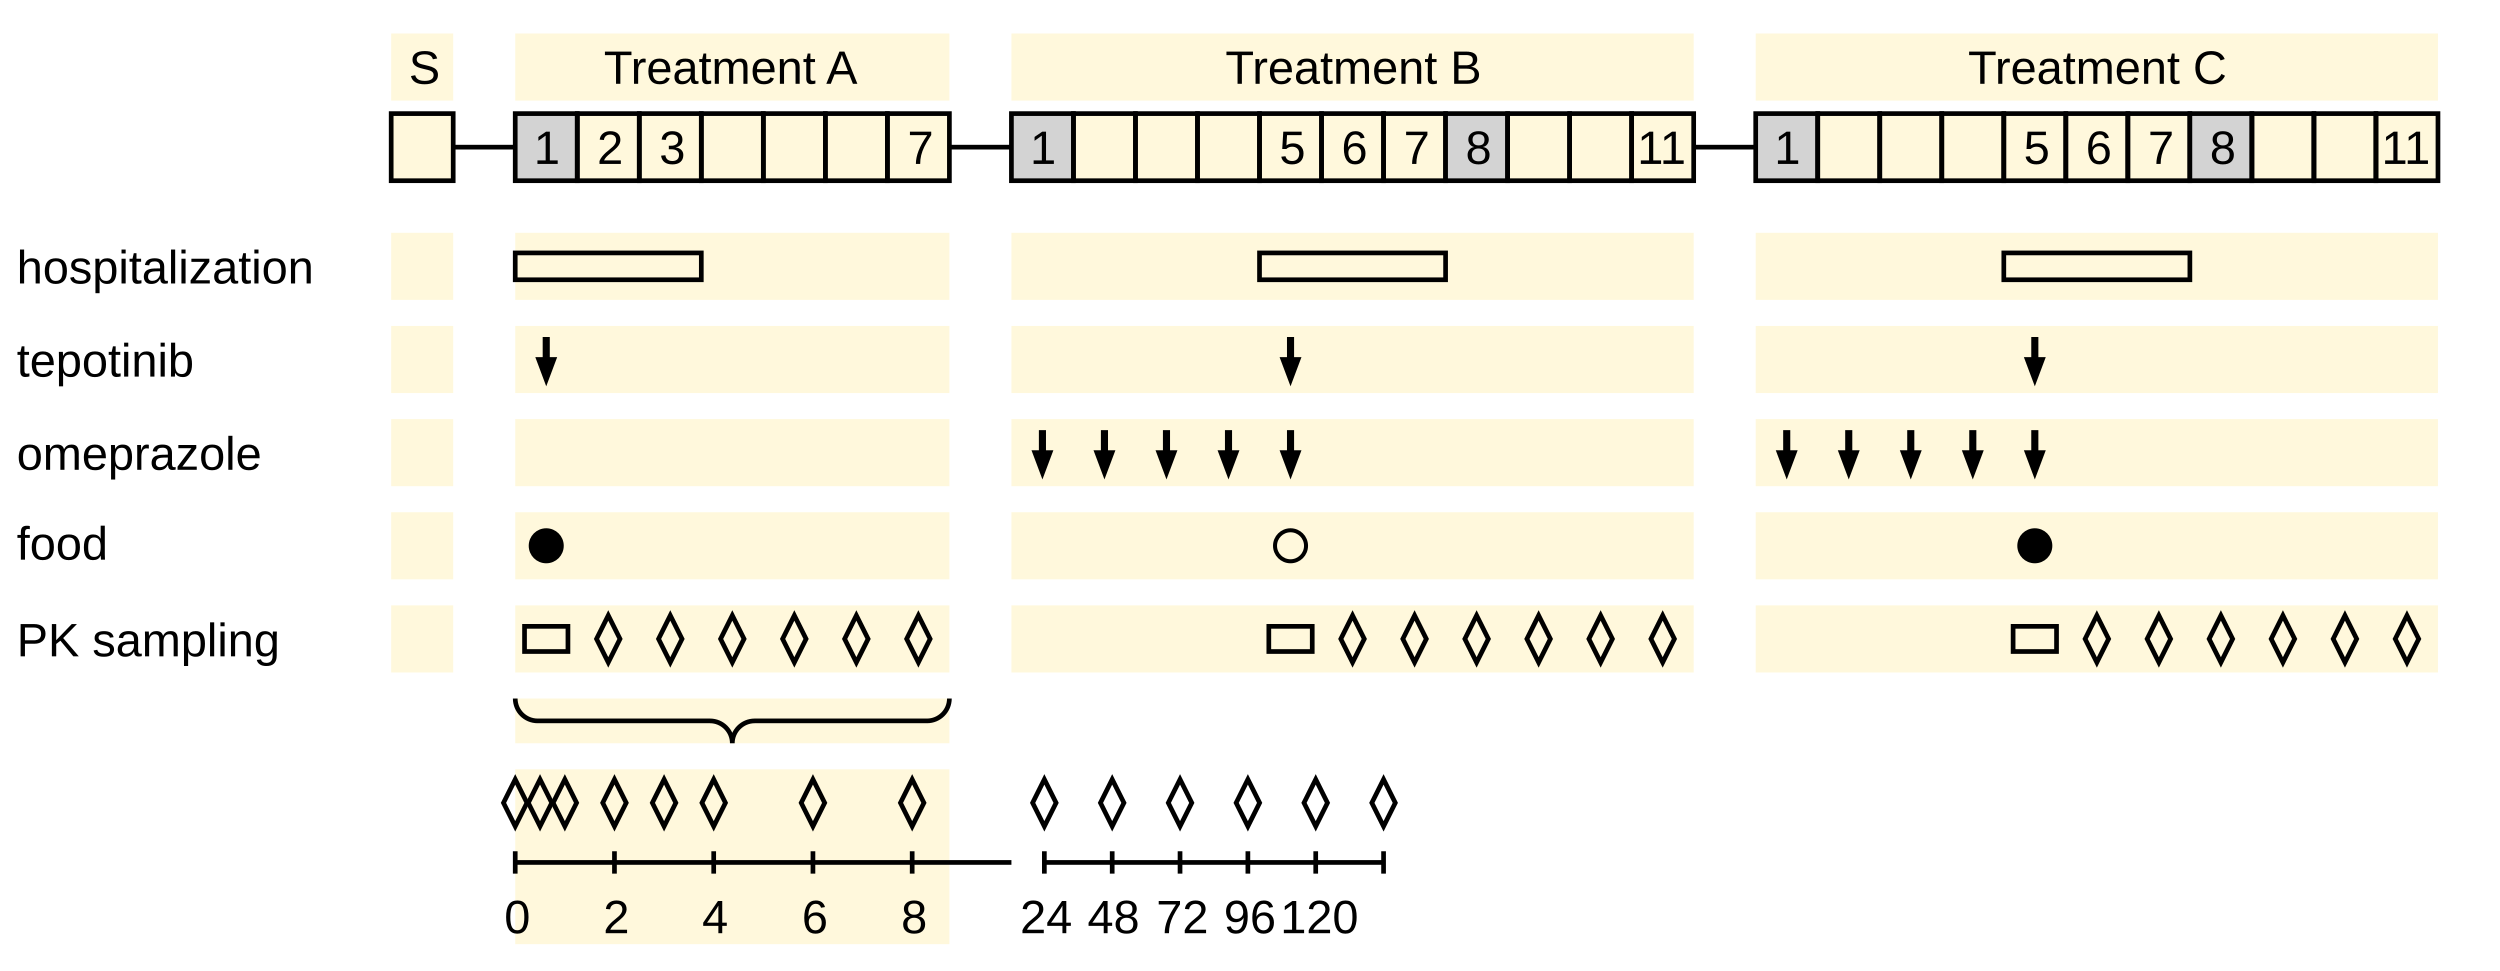
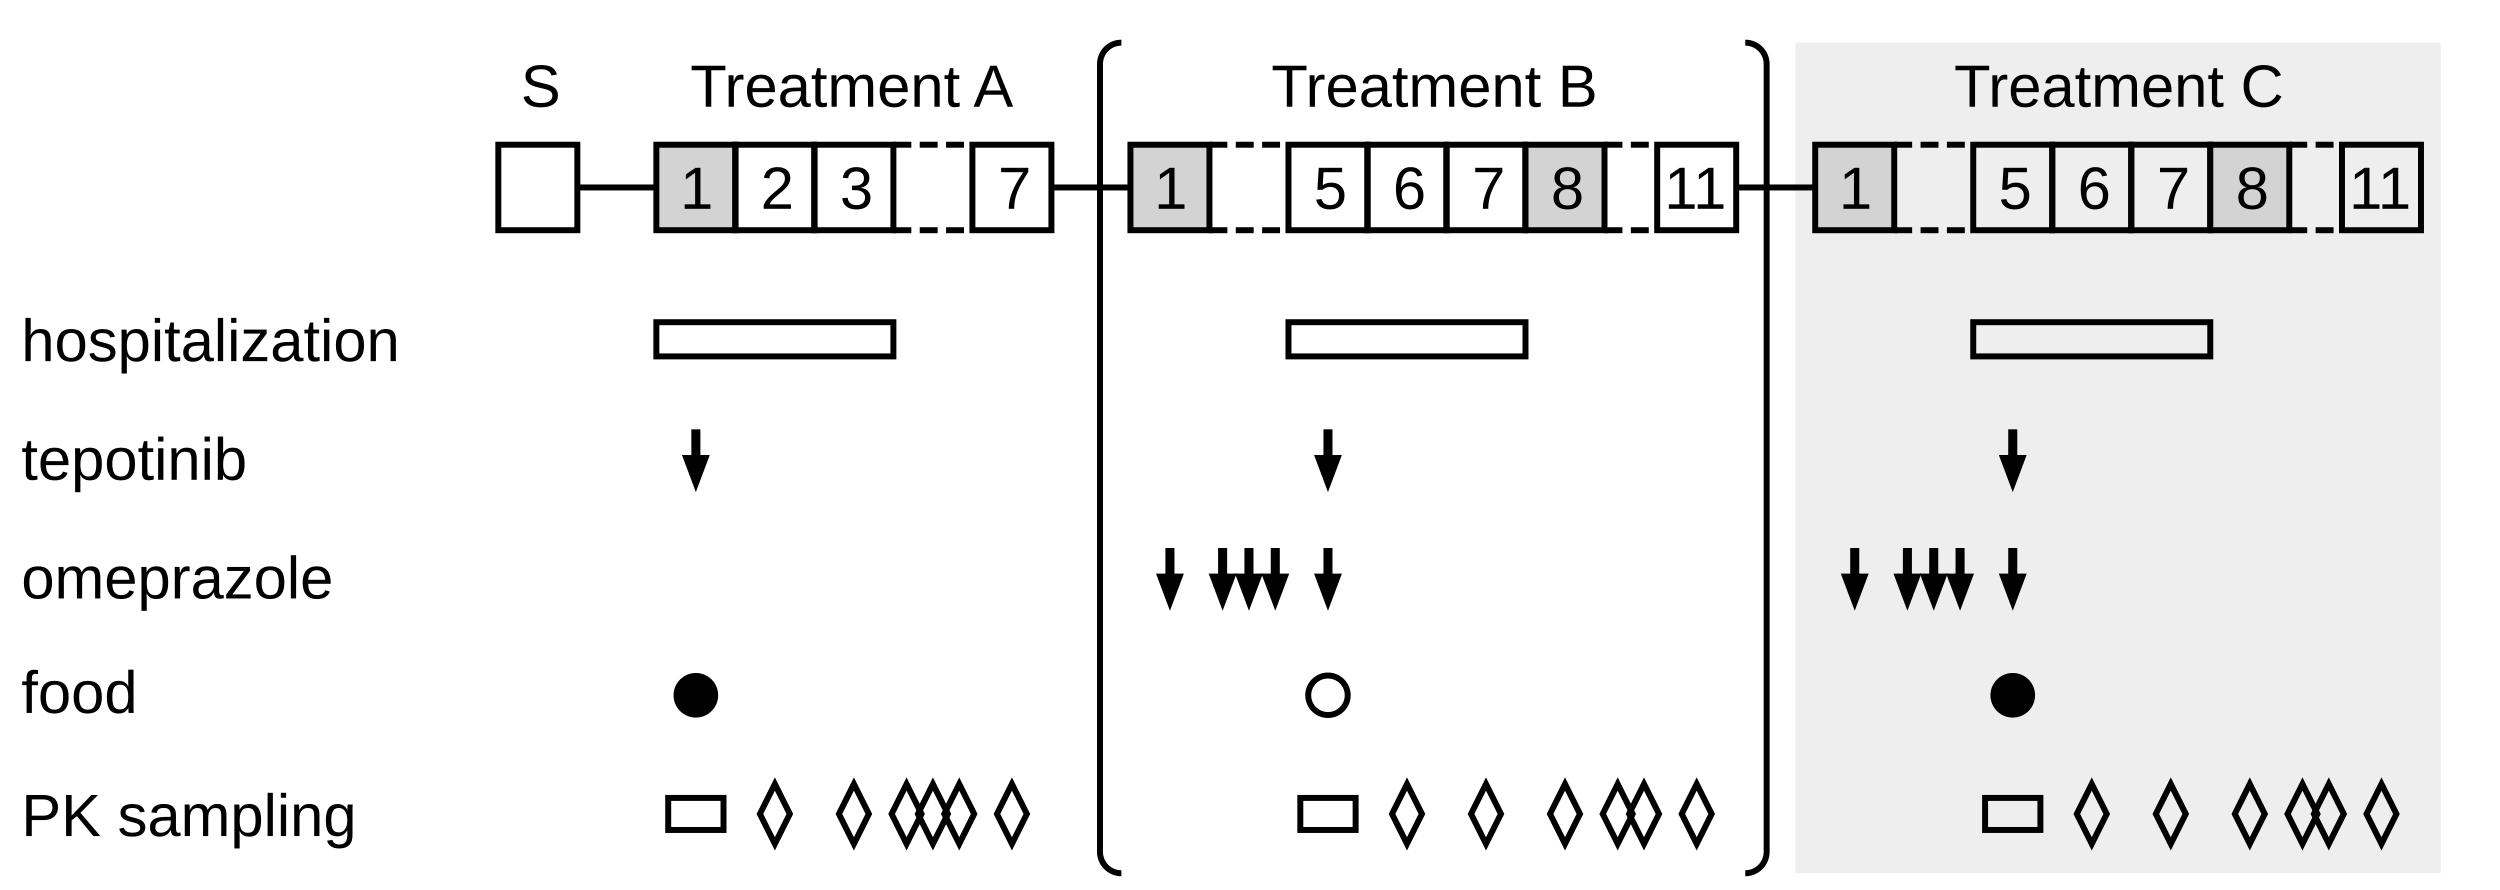
- <svg xmlns="http://www.w3.org/2000/svg" width="746.7" height="289.786">
+ <svg xmlns="http://www.w3.org/2000/svg" width="586.147" height="208.634">
  <style>text {font-family: Arial; font-size: 14px ;}</style>
-   <rect x="116.837" y="10" width="18.525" height="20.043" style="stroke:black;  stroke-width:0; fill:cornsilk;" />
+   <rect x="420.962" y="10" width="151.291" height="194.745" style="stroke:black;  stroke-width:0; fill:#eee;" />
+   <path d="M262.914, 10.0 A5.011, 5.011 0 0,0 257.903, 15.011L257.903, 199.734 A5.011, 5.011 0 0,0 262.914 204.745" style="stroke: black; stroke-width:1.4; fill:none" />
+   <path d="M409.194, 10.0 A5.011, 5.011 0 0,1 414.205, 15.011L414.205, 199.734 A5.011, 5.011 0 0,1 409.194 204.745" style="stroke: black; stroke-width:1.4; fill:none" />
  <text x="122.111" y="25.032">S</text>
-   <rect x="153.888" y="10" width="129.678" height="20.043" style="stroke:black;  stroke-width:0; fill:cornsilk;" />
-   <text x="180.367" y="25.032">Treatment A</text>
-   <rect x="302.091" y="10" width="203.779" height="20.043" style="stroke:black;  stroke-width:0; fill:cornsilk;" />
-   <text x="366.003" y="25.032">Treatment B</text>
-   <rect x="524.396" y="10" width="203.779" height="20.043" style="stroke:black;  stroke-width:0; fill:cornsilk;" />
-   <text x="587.826" y="25.032">Treatment C</text>
-   <rect x="116.837" y="33.932" width="18.525" height="20.043" style="stroke:black;  stroke-width:0; fill:cornsilk;" />
+   <text x="161.841" y="25.032">Treatment A</text>
+   <text x="298.077" y="25.032">Treatment B</text>
+   <text x="458.148" y="25.032">Treatment C</text>
  <rect x="116.837" y="33.932" width="18.525" height="20.043" style="stroke:black;  stroke-width:1.4; fill:none;" />
  <text x="126.1" y="48.964" />
  <line x1="135.362" y1="43.953" x2="153.888" y2="43.953" style="stroke:black; stroke-width:1.4; " />
-   <rect x="153.888" y="33.932" width="129.678" height="20.043" style="stroke:black;  stroke-width:0; fill:cornsilk;" />
  <rect x="153.888" y="33.932" width="18.525" height="20.043" style="stroke:black;  stroke-width:0; fill:lightgray;" />
  <rect x="153.888" y="33.932" width="18.525" height="20.043" style="stroke:black;  stroke-width:1.4; fill:none;" />
  <text x="159.459" y="48.964">1</text>
  <rect x="172.413" y="33.932" width="18.525" height="20.043" style="stroke:black;  stroke-width:1.4; fill:none;" />
  <text x="178.357" y="48.964">2</text>
  <rect x="190.938" y="33.932" width="18.525" height="20.043" style="stroke:black;  stroke-width:1.4; fill:none;" />
  <text x="196.92" y="48.964">3</text>
-   <rect x="209.464" y="33.932" width="18.525" height="20.043" style="stroke:black;  stroke-width:1.4; fill:none;" />
+   <line x1="209.464" y1="33.932" x2="215.639" y2="33.932" style="stroke:black; stroke-width:1.4; stroke-dasharray: 4.2 4.2" />
+   <line x1="209.464" y1="53.975" x2="215.639" y2="53.975" style="stroke:black; stroke-width:1.4; stroke-dasharray: 4.2 4.2" />
+   <text x="212.551" y="48.964" />
+   <line x1="215.639" y1="33.932" x2="221.814" y2="33.932" style="stroke:black; stroke-width:1.4; stroke-dasharray: 4.2 4.2" />
+   <line x1="215.639" y1="53.975" x2="221.814" y2="53.975" style="stroke:black; stroke-width:1.4; stroke-dasharray: 4.2 4.2" />
  <text x="218.727" y="48.964" />
+   <line x1="221.814" y1="33.932" x2="227.989" y2="33.932" style="stroke:black; stroke-width:1.4; stroke-dasharray: 4.2 4.2" />
+   <line x1="221.814" y1="53.975" x2="227.989" y2="53.975" style="stroke:black; stroke-width:1.4; stroke-dasharray: 4.2 4.2" />
+   <text x="224.902" y="48.964" />
  <rect x="227.989" y="33.932" width="18.525" height="20.043" style="stroke:black;  stroke-width:1.4; fill:none;" />
-   <text x="237.252" y="48.964" />
-   <rect x="246.515" y="33.932" width="18.525" height="20.043" style="stroke:black;  stroke-width:1.4; fill:none;" />
-   <text x="255.777" y="48.964" />
+   <text x="234.008" y="48.964">7</text>
+   <line x1="246.515" y1="43.953" x2="265.04" y2="43.953" style="stroke:black; stroke-width:1.4; " />
+   <rect x="265.04" y="33.932" width="18.525" height="20.043" style="stroke:black;  stroke-width:0; fill:lightgray;" />
  <rect x="265.04" y="33.932" width="18.525" height="20.043" style="stroke:black;  stroke-width:1.4; fill:none;" />
-   <text x="271.059" y="48.964">7</text>
-   <line x1="283.565" y1="43.953" x2="302.091" y2="43.953" style="stroke:black; stroke-width:1.4; " />
-   <rect x="302.091" y="33.932" width="203.779" height="20.043" style="stroke:black;  stroke-width:0; fill:cornsilk;" />
-   <rect x="302.091" y="33.932" width="18.525" height="20.043" style="stroke:black;  stroke-width:0; fill:lightgray;" />
+   <text x="270.611" y="48.964">1</text>
+   <line x1="283.565" y1="33.932" x2="289.741" y2="33.932" style="stroke:black; stroke-width:1.4; stroke-dasharray: 4.2 4.2" />
+   <line x1="283.565" y1="53.975" x2="289.741" y2="53.975" style="stroke:black; stroke-width:1.4; stroke-dasharray: 4.2 4.2" />
+   <text x="286.653" y="48.964" />
+   <line x1="289.741" y1="33.932" x2="295.916" y2="33.932" style="stroke:black; stroke-width:1.4; stroke-dasharray: 4.2 4.2" />
+   <line x1="289.741" y1="53.975" x2="295.916" y2="53.975" style="stroke:black; stroke-width:1.4; stroke-dasharray: 4.2 4.2" />
+   <text x="292.828" y="48.964" />
+   <line x1="295.916" y1="33.932" x2="302.091" y2="33.932" style="stroke:black; stroke-width:1.4; stroke-dasharray: 4.2 4.2" />
+   <line x1="295.916" y1="53.975" x2="302.091" y2="53.975" style="stroke:black; stroke-width:1.4; stroke-dasharray: 4.2 4.2" />
+   <text x="299.003" y="48.964" />
  <rect x="302.091" y="33.932" width="18.525" height="20.043" style="stroke:black;  stroke-width:1.4; fill:none;" />
-   <text x="307.662" y="48.964">1</text>
+   <text x="308.031" y="48.964">5</text>
  <rect x="320.616" y="33.932" width="18.525" height="20.043" style="stroke:black;  stroke-width:1.4; fill:none;" />
-   <text x="329.879" y="48.964" />
+   <text x="326.57" y="48.964">6</text>
  <rect x="339.142" y="33.932" width="18.525" height="20.043" style="stroke:black;  stroke-width:1.4; fill:none;" />
-   <text x="348.404" y="48.964" />
+   <text x="345.161" y="48.964">7</text>
+   <rect x="357.667" y="33.932" width="18.525" height="20.043" style="stroke:black;  stroke-width:0; fill:lightgray;" />
  <rect x="357.667" y="33.932" width="18.525" height="20.043" style="stroke:black;  stroke-width:1.4; fill:none;" />
-   <text x="366.93" y="48.964" />
-   <rect x="376.192" y="33.932" width="18.525" height="20.043" style="stroke:black;  stroke-width:1.4; fill:none;" />
-   <text x="382.133" y="48.964">5</text>
-   <rect x="394.718" y="33.932" width="18.525" height="20.043" style="stroke:black;  stroke-width:1.4; fill:none;" />
-   <text x="400.672" y="48.964">6</text>
-   <rect x="413.243" y="33.932" width="18.525" height="20.043" style="stroke:black;  stroke-width:1.4; fill:none;" />
-   <text x="419.262" y="48.964">7</text>
-   <rect x="431.769" y="33.932" width="18.525" height="20.043" style="stroke:black;  stroke-width:0; fill:lightgray;" />
-   <rect x="431.769" y="33.932" width="18.525" height="20.043" style="stroke:black;  stroke-width:1.4; fill:none;" />
-   <text x="437.729" y="48.964">8</text>
-   <rect x="450.294" y="33.932" width="18.525" height="20.043" style="stroke:black;  stroke-width:1.4; fill:none;" />
+   <text x="363.628" y="48.964">8</text>
+   <line x1="376.192" y1="33.932" x2="382.368" y2="33.932" style="stroke:black; stroke-width:1.4; stroke-dasharray: 4.2 4.2" />
+   <line x1="376.192" y1="53.975" x2="382.368" y2="53.975" style="stroke:black; stroke-width:1.4; stroke-dasharray: 4.2 4.2" />
+   <text x="379.28" y="48.964" />
+   <line x1="382.368" y1="33.932" x2="388.543" y2="33.932" style="stroke:black; stroke-width:1.4; stroke-dasharray: 4.2 4.2" />
+   <line x1="382.368" y1="53.975" x2="388.543" y2="53.975" style="stroke:black; stroke-width:1.4; stroke-dasharray: 4.2 4.2" />
+   <text x="385.455" y="48.964" />
+   <rect x="388.543" y="33.932" width="18.525" height="20.043" style="stroke:black;  stroke-width:1.4; fill:none;" />
+   <text x="390.221" y="48.964">11</text>
+   <line x1="407.068" y1="43.953" x2="425.593" y2="43.953" style="stroke:black; stroke-width:1.4; " />
+   <rect x="425.593" y="33.932" width="18.525" height="20.043" style="stroke:black;  stroke-width:0; fill:lightgray;" />
+   <rect x="425.593" y="33.932" width="18.525" height="20.043" style="stroke:black;  stroke-width:1.4; fill:none;" />
+   <text x="431.165" y="48.964">1</text>
+   <line x1="444.119" y1="33.932" x2="450.294" y2="33.932" style="stroke:black; stroke-width:1.4; stroke-dasharray: 4.2 4.2" />
+   <line x1="444.119" y1="53.975" x2="450.294" y2="53.975" style="stroke:black; stroke-width:1.4; stroke-dasharray: 4.2 4.2" />
+   <text x="447.206" y="48.964" />
+   <line x1="450.294" y1="33.932" x2="456.469" y2="33.932" style="stroke:black; stroke-width:1.4; stroke-dasharray: 4.2 4.2" />
+   <line x1="450.294" y1="53.975" x2="456.469" y2="53.975" style="stroke:black; stroke-width:1.4; stroke-dasharray: 4.2 4.2" />
+   <text x="453.382" y="48.964" />
+   <line x1="456.469" y1="33.932" x2="462.644" y2="33.932" style="stroke:black; stroke-width:1.4; stroke-dasharray: 4.2 4.2" />
+   <line x1="456.469" y1="53.975" x2="462.644" y2="53.975" style="stroke:black; stroke-width:1.4; stroke-dasharray: 4.2 4.2" />
  <text x="459.557" y="48.964" />
-   <rect x="468.819" y="33.932" width="18.525" height="20.043" style="stroke:black;  stroke-width:1.4; fill:none;" />
-   <text x="478.082" y="48.964" />
-   <rect x="487.345" y="33.932" width="18.525" height="20.043" style="stroke:black;  stroke-width:1.4; fill:none;" />
-   <text x="489.023" y="48.964">11</text>
-   <line x1="505.87" y1="43.953" x2="524.396" y2="43.953" style="stroke:black; stroke-width:1.4; " />
-   <rect x="524.396" y="33.932" width="203.779" height="20.043" style="stroke:black;  stroke-width:0; fill:cornsilk;" />
-   <rect x="524.396" y="33.932" width="18.525" height="20.043" style="stroke:black;  stroke-width:0; fill:lightgray;" />
-   <rect x="524.396" y="33.932" width="18.525" height="20.043" style="stroke:black;  stroke-width:1.4; fill:none;" />
-   <text x="529.967" y="48.964">1</text>
-   <rect x="542.921" y="33.932" width="18.525" height="20.043" style="stroke:black;  stroke-width:1.4; fill:none;" />
-   <text x="552.184" y="48.964" />
-   <rect x="561.446" y="33.932" width="18.525" height="20.043" style="stroke:black;  stroke-width:1.4; fill:none;" />
-   <text x="570.709" y="48.964" />
-   <rect x="579.972" y="33.932" width="18.525" height="20.043" style="stroke:black;  stroke-width:1.4; fill:none;" />
-   <text x="589.234" y="48.964" />
-   <rect x="598.497" y="33.932" width="18.525" height="20.043" style="stroke:black;  stroke-width:1.4; fill:none;" />
-   <text x="604.438" y="48.964">5</text>
-   <rect x="617.022" y="33.932" width="18.525" height="20.043" style="stroke:black;  stroke-width:1.4; fill:none;" />
-   <text x="622.977" y="48.964">6</text>
-   <rect x="635.548" y="33.932" width="18.525" height="20.043" style="stroke:black;  stroke-width:1.4; fill:none;" />
-   <text x="641.567" y="48.964">7</text>
-   <rect x="654.073" y="33.932" width="18.525" height="20.043" style="stroke:black;  stroke-width:0; fill:lightgray;" />
-   <rect x="654.073" y="33.932" width="18.525" height="20.043" style="stroke:black;  stroke-width:1.4; fill:none;" />
-   <text x="660.034" y="48.964">8</text>
-   <rect x="672.599" y="33.932" width="18.525" height="20.043" style="stroke:black;  stroke-width:1.4; fill:none;" />
-   <text x="681.861" y="48.964" />
-   <rect x="691.124" y="33.932" width="18.525" height="20.043" style="stroke:black;  stroke-width:1.4; fill:none;" />
-   <text x="700.387" y="48.964" />
-   <rect x="709.649" y="33.932" width="18.525" height="20.043" style="stroke:black;  stroke-width:1.4; fill:none;" />
-   <text x="711.328" y="48.964">11</text>
-   <rect x="116.837" y="69.53" width="18.525" height="20.043" style="stroke:black;  stroke-width:0; fill:cornsilk;" />
+   <rect x="462.644" y="33.932" width="18.525" height="20.043" style="stroke:black;  stroke-width:1.4; fill:none;" />
+   <text x="468.585" y="48.964">5</text>
+   <rect x="481.17" y="33.932" width="18.525" height="20.043" style="stroke:black;  stroke-width:1.4; fill:none;" />
+   <text x="487.124" y="48.964">6</text>
+   <rect x="499.695" y="33.932" width="18.525" height="20.043" style="stroke:black;  stroke-width:1.4; fill:none;" />
+   <text x="505.714" y="48.964">7</text>
+   <rect x="518.22" y="33.932" width="18.525" height="20.043" style="stroke:black;  stroke-width:0; fill:lightgray;" />
+   <rect x="518.22" y="33.932" width="18.525" height="20.043" style="stroke:black;  stroke-width:1.4; fill:none;" />
+   <text x="524.181" y="48.964">8</text>
+   <line x1="536.746" y1="33.932" x2="542.921" y2="33.932" style="stroke:black; stroke-width:1.4; stroke-dasharray: 4.2 4.2" />
+   <line x1="536.746" y1="53.975" x2="542.921" y2="53.975" style="stroke:black; stroke-width:1.4; stroke-dasharray: 4.2 4.2" />
+   <text x="539.833" y="48.964" />
+   <line x1="542.921" y1="33.932" x2="549.096" y2="33.932" style="stroke:black; stroke-width:1.4; stroke-dasharray: 4.2 4.2" />
+   <line x1="542.921" y1="53.975" x2="549.096" y2="53.975" style="stroke:black; stroke-width:1.4; stroke-dasharray: 4.2 4.2" />
+   <text x="546.008" y="48.964" />
+   <rect x="549.096" y="33.932" width="18.525" height="20.043" style="stroke:black;  stroke-width:1.4; fill:none;" />
+   <text x="550.774" y="48.964">11</text>
  <text x="5" y="84.673">hospitalization</text>
-   <rect x="153.888" y="69.53" width="129.678" height="20.043" style="stroke:black;  stroke-width:0; fill:cornsilk;" />
  <rect x="153.888" y="75.543" width="55.576" height="8.017" style="stroke:black;  stroke-width:1.4; fill:none;" />
-   <rect x="302.091" y="69.53" width="203.779" height="20.043" style="stroke:black;  stroke-width:0; fill:cornsilk;" />
-   <rect x="376.192" y="75.543" width="55.576" height="8.017" style="stroke:black;  stroke-width:1.4; fill:none;" />
-   <rect x="524.396" y="69.53" width="203.779" height="20.043" style="stroke:black;  stroke-width:0; fill:cornsilk;" />
-   <rect x="598.497" y="75.543" width="55.576" height="8.017" style="stroke:black;  stroke-width:1.4; fill:none;" />
-   <rect x="116.837" y="97.351" width="18.525" height="20.043" style="stroke:black;  stroke-width:0; fill:cornsilk;" />
+   <rect x="302.091" y="75.543" width="55.576" height="8.017" style="stroke:black;  stroke-width:1.4; fill:none;" />
+   <rect x="462.644" y="75.543" width="55.576" height="8.017" style="stroke:black;  stroke-width:1.4; fill:none;" />
  <text x="5" y="112.494">tepotinib</text>
-   <rect x="153.888" y="97.351" width="129.678" height="20.043" style="stroke:black;  stroke-width:0; fill:cornsilk;" />
  <path d="M162.79, 107.373 L162.79, 101.36 L163.511, 101.36 L163.511, 107.373 L165.405, 107.373 L163.15, 113.386 L160.896, 107.373 L162.79, 107.373 Z" style="stroke: black; fill: black; stroke-width:1.4; " />
-   <rect x="302.091" y="97.351" width="203.779" height="20.043" style="stroke:black;  stroke-width:0; fill:cornsilk;" />
-   <path d="M385.094, 107.373 L385.094, 101.36 L385.816, 101.36 L385.816, 107.373 L387.71, 107.373 L385.455, 113.386 L383.2, 107.373 L385.094, 107.373 Z" style="stroke: black; fill: black; stroke-width:1.4; " />
-   <rect x="524.396" y="97.351" width="203.779" height="20.043" style="stroke:black;  stroke-width:0; fill:cornsilk;" />
-   <path d="M607.399, 107.373 L607.399, 101.36 L608.121, 101.36 L608.121, 107.373 L610.015, 107.373 L607.76, 113.386 L605.505, 107.373 L607.399, 107.373 Z" style="stroke: black; fill: black; stroke-width:1.4; " />
-   <rect x="116.837" y="125.172" width="18.525" height="20.043" style="stroke:black;  stroke-width:0; fill:cornsilk;" />
+   <path d="M310.993, 107.373 L310.993, 101.36 L311.714, 101.36 L311.714, 107.373 L313.608, 107.373 L311.354, 113.386 L309.099, 107.373 L310.993, 107.373 Z" style="stroke: black; fill: black; stroke-width:1.4; " />
+   <path d="M471.546, 107.373 L471.546, 101.36 L472.268, 101.36 L472.268, 107.373 L474.162, 107.373 L471.907, 113.386 L469.652, 107.373 L471.546, 107.373 Z" style="stroke: black; fill: black; stroke-width:1.4; " />
  <text x="5" y="140.315">omeprazole</text>
-   <rect x="153.888" y="125.172" width="129.678" height="20.043" style="stroke:black;  stroke-width:0; fill:cornsilk;" />
-   <rect x="302.091" y="125.172" width="203.779" height="20.043" style="stroke:black;  stroke-width:0; fill:cornsilk;" />
+   <path d="M273.942, 135.193 L273.942, 129.18 L274.664, 129.18 L274.664, 135.193 L276.558, 135.193 L274.303, 141.206 L272.048, 135.193 L273.942, 135.193 Z" style="stroke: black; fill: black; stroke-width:1.4; " />
+   <path d="M286.292, 135.193 L286.292, 129.18 L287.014, 129.18 L287.014, 135.193 L288.908, 135.193 L286.653, 141.206 L284.398, 135.193 L286.292, 135.193 Z" style="stroke: black; fill: black; stroke-width:1.4; " />
+   <path d="M292.467, 135.193 L292.467, 129.18 L293.189, 129.18 L293.189, 135.193 L295.083, 135.193 L292.828, 141.206 L290.573, 135.193 L292.467, 135.193 Z" style="stroke: black; fill: black; stroke-width:1.4; " />
+   <path d="M298.642, 135.193 L298.642, 129.18 L299.364, 129.18 L299.364, 135.193 L301.258, 135.193 L299.003, 141.206 L296.748, 135.193 L298.642, 135.193 Z" style="stroke: black; fill: black; stroke-width:1.4; " />
  <path d="M310.993, 135.193 L310.993, 129.18 L311.714, 129.18 L311.714, 135.193 L313.608, 135.193 L311.354, 141.206 L309.099, 135.193 L310.993, 135.193 Z" style="stroke: black; fill: black; stroke-width:1.4; " />
-   <path d="M329.518, 135.193 L329.518, 129.18 L330.24, 129.18 L330.24, 135.193 L332.134, 135.193 L329.879, 141.206 L327.624, 135.193 L329.518, 135.193 Z" style="stroke: black; fill: black; stroke-width:1.4; " />
-   <path d="M348.044, 135.193 L348.044, 129.18 L348.765, 129.18 L348.765, 135.193 L350.659, 135.193 L348.404, 141.206 L346.149, 135.193 L348.044, 135.193 Z" style="stroke: black; fill: black; stroke-width:1.4; " />
-   <path d="M366.569, 135.193 L366.569, 129.18 L367.29, 129.18 L367.29, 135.193 L369.185, 135.193 L366.93, 141.206 L364.675, 135.193 L366.569, 135.193 Z" style="stroke: black; fill: black; stroke-width:1.4; " />
-   <path d="M385.094, 135.193 L385.094, 129.18 L385.816, 129.18 L385.816, 135.193 L387.71, 135.193 L385.455, 141.206 L383.2, 135.193 L385.094, 135.193 Z" style="stroke: black; fill: black; stroke-width:1.4; " />
-   <rect x="524.396" y="125.172" width="203.779" height="20.043" style="stroke:black;  stroke-width:0; fill:cornsilk;" />
-   <path d="M533.297, 135.193 L533.297, 129.18 L534.019, 129.18 L534.019, 135.193 L535.913, 135.193 L533.658, 141.206 L531.403, 135.193 L533.297, 135.193 Z" style="stroke: black; fill: black; stroke-width:1.4; " />
-   <path d="M551.823, 135.193 L551.823, 129.18 L552.544, 129.18 L552.544, 135.193 L554.438, 135.193 L552.184, 141.206 L549.929, 135.193 L551.823, 135.193 Z" style="stroke: black; fill: black; stroke-width:1.4; " />
-   <path d="M570.348, 135.193 L570.348, 129.18 L571.07, 129.18 L571.07, 135.193 L572.964, 135.193 L570.709, 141.206 L568.454, 135.193 L570.348, 135.193 Z" style="stroke: black; fill: black; stroke-width:1.4; " />
-   <path d="M588.874, 135.193 L588.874, 129.18 L589.595, 129.18 L589.595, 135.193 L591.489, 135.193 L589.234, 141.206 L586.98, 135.193 L588.874, 135.193 Z" style="stroke: black; fill: black; stroke-width:1.4; " />
-   <path d="M607.399, 135.193 L607.399, 129.18 L608.121, 129.18 L608.121, 135.193 L610.015, 135.193 L607.76, 141.206 L605.505, 135.193 L607.399, 135.193 Z" style="stroke: black; fill: black; stroke-width:1.4; " />
-   <rect x="116.837" y="152.993" width="18.525" height="20.043" style="stroke:black;  stroke-width:0; fill:cornsilk;" />
+   <path d="M434.495, 135.193 L434.495, 129.18 L435.217, 129.18 L435.217, 135.193 L437.111, 135.193 L434.856, 141.206 L432.601, 135.193 L434.495, 135.193 Z" style="stroke: black; fill: black; stroke-width:1.4; " />
+   <path d="M446.846, 135.193 L446.846, 129.18 L447.567, 129.18 L447.567, 135.193 L449.461, 135.193 L447.206, 141.206 L444.952, 135.193 L446.846, 135.193 Z" style="stroke: black; fill: black; stroke-width:1.4; " />
+   <path d="M453.021, 135.193 L453.021, 129.18 L453.742, 129.18 L453.742, 135.193 L455.636, 135.193 L453.382, 141.206 L451.127, 135.193 L453.021, 135.193 Z" style="stroke: black; fill: black; stroke-width:1.4; " />
+   <path d="M459.196, 135.193 L459.196, 129.18 L459.917, 129.18 L459.917, 135.193 L461.811, 135.193 L459.557, 141.206 L457.302, 135.193 L459.196, 135.193 Z" style="stroke: black; fill: black; stroke-width:1.4; " />
+   <path d="M471.546, 135.193 L471.546, 129.18 L472.268, 129.18 L472.268, 135.193 L474.162, 135.193 L471.907, 141.206 L469.652, 135.193 L471.546, 135.193 Z" style="stroke: black; fill: black; stroke-width:1.4; " />
  <text x="5" y="167.157">food</text>
-   <rect x="153.888" y="152.993" width="129.678" height="20.043" style="stroke:black;  stroke-width:0; fill:cornsilk;" />
  <circle cx="163.15" cy="163.014" r="4.631" style="stroke:black;  stroke-width:1.2; fill:black;" />
-   <rect x="302.091" y="152.993" width="203.779" height="20.043" style="stroke:black;  stroke-width:0; fill:cornsilk;" />
-   <circle cx="385.455" cy="163.014" r="4.631" style="stroke:black;  stroke-width:1.2; fill:none;" />
-   <rect x="524.396" y="152.993" width="203.779" height="20.043" style="stroke:black;  stroke-width:0; fill:cornsilk;" />
-   <circle cx="607.76" cy="163.014" r="4.631" style="stroke:black;  stroke-width:1.2; fill:black;" />
-   <rect x="116.837" y="180.813" width="18.525" height="20.043" style="stroke:black;  stroke-width:0; fill:cornsilk;" />
+   <circle cx="311.354" cy="163.014" r="4.631" style="stroke:black;  stroke-width:1.4; fill:none;" />
+   <circle cx="471.907" cy="163.014" r="4.631" style="stroke:black;  stroke-width:1.2; fill:black;" />
  <text x="5" y="196.022">PK sampling</text>
-   <rect x="153.888" y="180.813" width="129.678" height="20.043" style="stroke:black;  stroke-width:0; fill:cornsilk;" />
  <path d="M156.667, 194.593 L156.667, 187.077 L169.634, 187.077 L169.634, 194.593 L156.667, 194.593 Z" style="stroke: black; fill: none; stroke-width:1.4; " />
  <path d="M178.168, 190.835 L181.676, 183.82 L185.183, 190.835 L181.676, 197.85 L178.168, 190.835 Z" style="stroke: black; fill: none; stroke-width:1.4; " />
  <path d="M196.694, 190.835 L200.201, 183.82 L203.709, 190.835 L200.201, 197.85 L196.694, 190.835 Z" style="stroke: black; fill: none; stroke-width:1.4; " />
+   <path d="M209.044, 190.835 L212.551, 183.82 L216.059, 190.835 L212.551, 197.85 L209.044, 190.835 Z" style="stroke: black; fill: none; stroke-width:1.4; " />
  <path d="M215.219, 190.835 L218.727, 183.82 L222.234, 190.835 L218.727, 197.85 L215.219, 190.835 Z" style="stroke: black; fill: none; stroke-width:1.4; " />
+   <path d="M221.394, 190.835 L224.902, 183.82 L228.409, 190.835 L224.902, 197.85 L221.394, 190.835 Z" style="stroke: black; fill: none; stroke-width:1.4; " />
  <path d="M233.744, 190.835 L237.252, 183.82 L240.759, 190.835 L237.252, 197.85 L233.744, 190.835 Z" style="stroke: black; fill: none; stroke-width:1.4; " />
-   <path d="M252.27, 190.835 L255.777, 183.82 L259.285, 190.835 L255.777, 197.85 L252.27, 190.835 Z" style="stroke: black; fill: none; stroke-width:1.4; " />
-   <path d="M270.795, 190.835 L274.303, 183.82 L277.81, 190.835 L274.303, 197.85 L270.795, 190.835 Z" style="stroke: black; fill: none; stroke-width:1.4; " />
-   <rect x="302.091" y="180.813" width="203.779" height="20.043" style="stroke:black;  stroke-width:0; fill:cornsilk;" />
-   <path d="M378.971, 194.593 L378.971, 187.077 L391.939, 187.077 L391.939, 194.593 L378.971, 194.593 Z" style="stroke: black; fill: none; stroke-width:1.4; " />
-   <path d="M400.473, 190.835 L403.98, 183.82 L407.488, 190.835 L403.98, 197.85 L400.473, 190.835 Z" style="stroke: black; fill: none; stroke-width:1.4; " />
-   <path d="M418.998, 190.835 L422.506, 183.82 L426.013, 190.835 L422.506, 197.85 L418.998, 190.835 Z" style="stroke: black; fill: none; stroke-width:1.4; " />
-   <path d="M437.524, 190.835 L441.031, 183.82 L444.539, 190.835 L441.031, 197.85 L437.524, 190.835 Z" style="stroke: black; fill: none; stroke-width:1.4; " />
-   <path d="M456.049, 190.835 L459.557, 183.82 L463.064, 190.835 L459.557, 197.85 L456.049, 190.835 Z" style="stroke: black; fill: none; stroke-width:1.4; " />
-   <path d="M474.575, 190.835 L478.082, 183.82 L481.59, 190.835 L478.082, 197.85 L474.575, 190.835 Z" style="stroke: black; fill: none; stroke-width:1.4; " />
-   <path d="M493.1, 190.835 L496.607, 183.82 L500.115, 190.835 L496.607, 197.85 L493.1, 190.835 Z" style="stroke: black; fill: none; stroke-width:1.4; " />
-   <rect x="524.396" y="180.813" width="203.779" height="20.043" style="stroke:black;  stroke-width:0; fill:cornsilk;" />
-   <path d="M601.276, 194.593 L601.276, 187.077 L614.244, 187.077 L614.244, 194.593 L601.276, 194.593 Z" style="stroke: black; fill: none; stroke-width:1.4; " />
-   <path d="M622.778, 190.835 L626.285, 183.82 L629.793, 190.835 L626.285, 197.85 L622.778, 190.835 Z" style="stroke: black; fill: none; stroke-width:1.4; " />
-   <path d="M641.303, 190.835 L644.811, 183.82 L648.318, 190.835 L644.811, 197.85 L641.303, 190.835 Z" style="stroke: black; fill: none; stroke-width:1.4; " />
-   <path d="M659.828, 190.835 L663.336, 183.82 L666.843, 190.835 L663.336, 197.85 L659.828, 190.835 Z" style="stroke: black; fill: none; stroke-width:1.4; " />
-   <path d="M678.354, 190.835 L681.861, 183.82 L685.369, 190.835 L681.861, 197.85 L678.354, 190.835 Z" style="stroke: black; fill: none; stroke-width:1.4; " />
-   <path d="M696.879, 190.835 L700.387, 183.82 L703.894, 190.835 L700.387, 197.85 L696.879, 190.835 Z" style="stroke: black; fill: none; stroke-width:1.4; " />
-   <path d="M715.405, 190.835 L718.912, 183.82 L722.42, 190.835 L718.912, 197.85 L715.405, 190.835 Z" style="stroke: black; fill: none; stroke-width:1.4; " />
-   <rect x="153.888" y="208.634" width="129.678" height="13.362" style="stroke:black;  stroke-width:0; fill:cornsilk;" />
-   <path d="M153.888, 208.634 A6.681, 6.681, 0, 0 0 160.569, 215.315 L212.046, 215.315 A6.681, 6.681 0, 0 1 218.727, 221.996 A6.681, 6.681, 0, 0 1 225.408, 215.315 L276.884, 215.315 A6.681, 6.681 0, 0 0 283.565, 208.634 " style="stroke: black; stroke-width:1.4; fill:none" />
-   <rect x="153.888" y="229.774" width="129.678" height="52.234" style="stroke:black;  stroke-width:0; fill:cornsilk;" />
-   <path d="M150.38, 239.795 L153.888, 232.78 L157.395, 239.795 L153.888, 246.81 L150.38, 239.795 Z" style="stroke: black; fill: none; stroke-width:1.4; " />
-   <path d="M157.79, 239.795 L161.298, 232.78 L164.805, 239.795 L161.298, 246.81 L157.79, 239.795 Z" style="stroke: black; fill: none; stroke-width:1.4; " />
-   <path d="M165.2, 239.795 L168.708, 232.78 L172.216, 239.795 L168.708, 246.81 L165.2, 239.795 Z" style="stroke: black; fill: none; stroke-width:1.4; " />
-   <path d="M180.021, 239.795 L183.528, 232.78 L187.036, 239.795 L183.528, 246.81 L180.021, 239.795 Z" style="stroke: black; fill: none; stroke-width:1.4; " />
-   <path d="M194.841, 239.795 L198.349, 232.78 L201.856, 239.795 L198.349, 246.81 L194.841, 239.795 Z" style="stroke: black; fill: none; stroke-width:1.4; " />
-   <path d="M209.661, 239.795 L213.169, 232.78 L216.676, 239.795 L213.169, 246.81 L209.661, 239.795 Z" style="stroke: black; fill: none; stroke-width:1.4; " />
-   <path d="M239.302, 239.795 L242.81, 232.78 L246.317, 239.795 L242.81, 246.81 L239.302, 239.795 Z" style="stroke: black; fill: none; stroke-width:1.4; " />
-   <path d="M268.943, 239.795 L272.45, 232.78 L275.958, 239.795 L272.45, 246.81 L268.943, 239.795 Z" style="stroke: black; fill: none; stroke-width:1.4; " />
-   <path d="M308.42, 239.795 L311.928, 232.78 L315.435, 239.795 L311.928, 246.81 L308.42, 239.795 Z" style="stroke: black; fill: none; stroke-width:1.4; " />
-   <path d="M328.683, 239.795 L332.191, 232.78 L335.698, 239.795 L332.191, 246.81 L328.683, 239.795 Z" style="stroke: black; fill: none; stroke-width:1.4; " />
-   <path d="M348.946, 239.795 L352.454, 232.78 L355.961, 239.795 L352.454, 246.81 L348.946, 239.795 Z" style="stroke: black; fill: none; stroke-width:1.4; " />
-   <path d="M369.209, 239.795 L372.717, 232.78 L376.225, 239.795 L372.717, 246.81 L369.209, 239.795 Z" style="stroke: black; fill: none; stroke-width:1.4; " />
-   <path d="M389.473, 239.795 L392.98, 232.78 L396.488, 239.795 L392.98, 246.81 L389.473, 239.795 Z" style="stroke: black; fill: none; stroke-width:1.4; " />
-   <path d="M409.736, 239.795 L413.243, 232.78 L416.751, 239.795 L413.243, 246.81 L409.736, 239.795 Z" style="stroke: black; fill: none; stroke-width:1.4; " />
-   <line x1="153.888" y1="257.595" x2="302.091" y2="257.595" style="stroke:black; stroke-width:1.4; " />
-   <line x1="153.888" y1="254.254" x2="153.888" y2="260.935" style="stroke:black; stroke-width:1.4; " />
-   <text x="150.62" y="278.734">0</text>
-   <line x1="183.528" y1="254.254" x2="183.528" y2="260.935" style="stroke:black; stroke-width:1.4; " />
-   <text x="180.209" y="278.734">2</text>
-   <line x1="213.169" y1="254.254" x2="213.169" y2="260.935" style="stroke:black; stroke-width:1.4; " />
-   <text x="209.703" y="278.734">4</text>
-   <line x1="242.81" y1="254.254" x2="242.81" y2="260.935" style="stroke:black; stroke-width:1.4; " />
-   <text x="239.501" y="278.734">6</text>
-   <line x1="272.45" y1="254.254" x2="272.45" y2="260.935" style="stroke:black; stroke-width:1.4; " />
-   <text x="269.148" y="278.734">8</text>
-   <line x1="311.928" y1="257.595" x2="413.243" y2="257.595" style="stroke:black; stroke-width:1.4; " />
-   <line x1="311.928" y1="254.254" x2="311.928" y2="260.935" style="stroke:black; stroke-width:1.4; " />
-   <text x="304.685" y="278.734">24</text>
-   <line x1="332.191" y1="254.254" x2="332.191" y2="260.935" style="stroke:black; stroke-width:1.4; " />
-   <text x="324.801" y="278.734">48</text>
-   <line x1="352.454" y1="254.254" x2="352.454" y2="260.935" style="stroke:black; stroke-width:1.4; " />
-   <text x="345.368" y="278.734">72</text>
-   <line x1="372.717" y1="254.254" x2="372.717" y2="260.935" style="stroke:black; stroke-width:1.4; " />
-   <text x="365.543" y="278.734">96</text>
-   <line x1="392.98" y1="254.254" x2="392.98" y2="260.935" style="stroke:black; stroke-width:1.4; " />
-   <text x="382.398" y="278.734">120</text>
-   <line x1="413.243" y1="254.254" x2="413.243" y2="260.935" style="stroke:black; stroke-width:1.4; " />
+   <path d="M304.87, 194.593 L304.87, 187.077 L317.837, 187.077 L317.837, 194.593 L304.87, 194.593 Z" style="stroke: black; fill: none; stroke-width:1.4; " />
+   <path d="M326.371, 190.835 L329.879, 183.82 L333.386, 190.835 L329.879, 197.85 L326.371, 190.835 Z" style="stroke: black; fill: none; stroke-width:1.4; " />
+   <path d="M344.897, 190.835 L348.404, 183.82 L351.912, 190.835 L348.404, 197.85 L344.897, 190.835 Z" style="stroke: black; fill: none; stroke-width:1.4; " />
+   <path d="M363.422, 190.835 L366.93, 183.82 L370.437, 190.835 L366.93, 197.85 L363.422, 190.835 Z" style="stroke: black; fill: none; stroke-width:1.4; " />
+   <path d="M375.772, 190.835 L379.28, 183.82 L382.787, 190.835 L379.28, 197.85 L375.772, 190.835 Z" style="stroke: black; fill: none; stroke-width:1.4; " />
+   <path d="M381.948, 190.835 L385.455, 183.82 L388.963, 190.835 L385.455, 197.85 L381.948, 190.835 Z" style="stroke: black; fill: none; stroke-width:1.4; " />
+   <path d="M394.298, 190.835 L397.805, 183.82 L401.313, 190.835 L397.805, 197.85 L394.298, 190.835 Z" style="stroke: black; fill: none; stroke-width:1.4; " />
+   <path d="M465.423, 194.593 L465.423, 187.077 L478.391, 187.077 L478.391, 194.593 L465.423, 194.593 Z" style="stroke: black; fill: none; stroke-width:1.4; " />
+   <path d="M486.925, 190.835 L490.432, 183.82 L493.94, 190.835 L490.432, 197.85 L486.925, 190.835 Z" style="stroke: black; fill: none; stroke-width:1.4; " />
+   <path d="M505.45, 190.835 L508.958, 183.82 L512.465, 190.835 L508.958, 197.85 L505.45, 190.835 Z" style="stroke: black; fill: none; stroke-width:1.4; " />
+   <path d="M523.976, 190.835 L527.483, 183.82 L530.991, 190.835 L527.483, 197.85 L523.976, 190.835 Z" style="stroke: black; fill: none; stroke-width:1.4; " />
+   <path d="M536.326, 190.835 L539.833, 183.82 L543.341, 190.835 L539.833, 197.85 L536.326, 190.835 Z" style="stroke: black; fill: none; stroke-width:1.4; " />
+   <path d="M542.501, 190.835 L546.008, 183.82 L549.516, 190.835 L546.008, 197.85 L542.501, 190.835 Z" style="stroke: black; fill: none; stroke-width:1.4; " />
+   <path d="M554.851, 190.835 L558.359, 183.82 L561.866, 190.835 L558.359, 197.85 L554.851, 190.835 Z" style="stroke: black; fill: none; stroke-width:1.4; " />
</svg>
